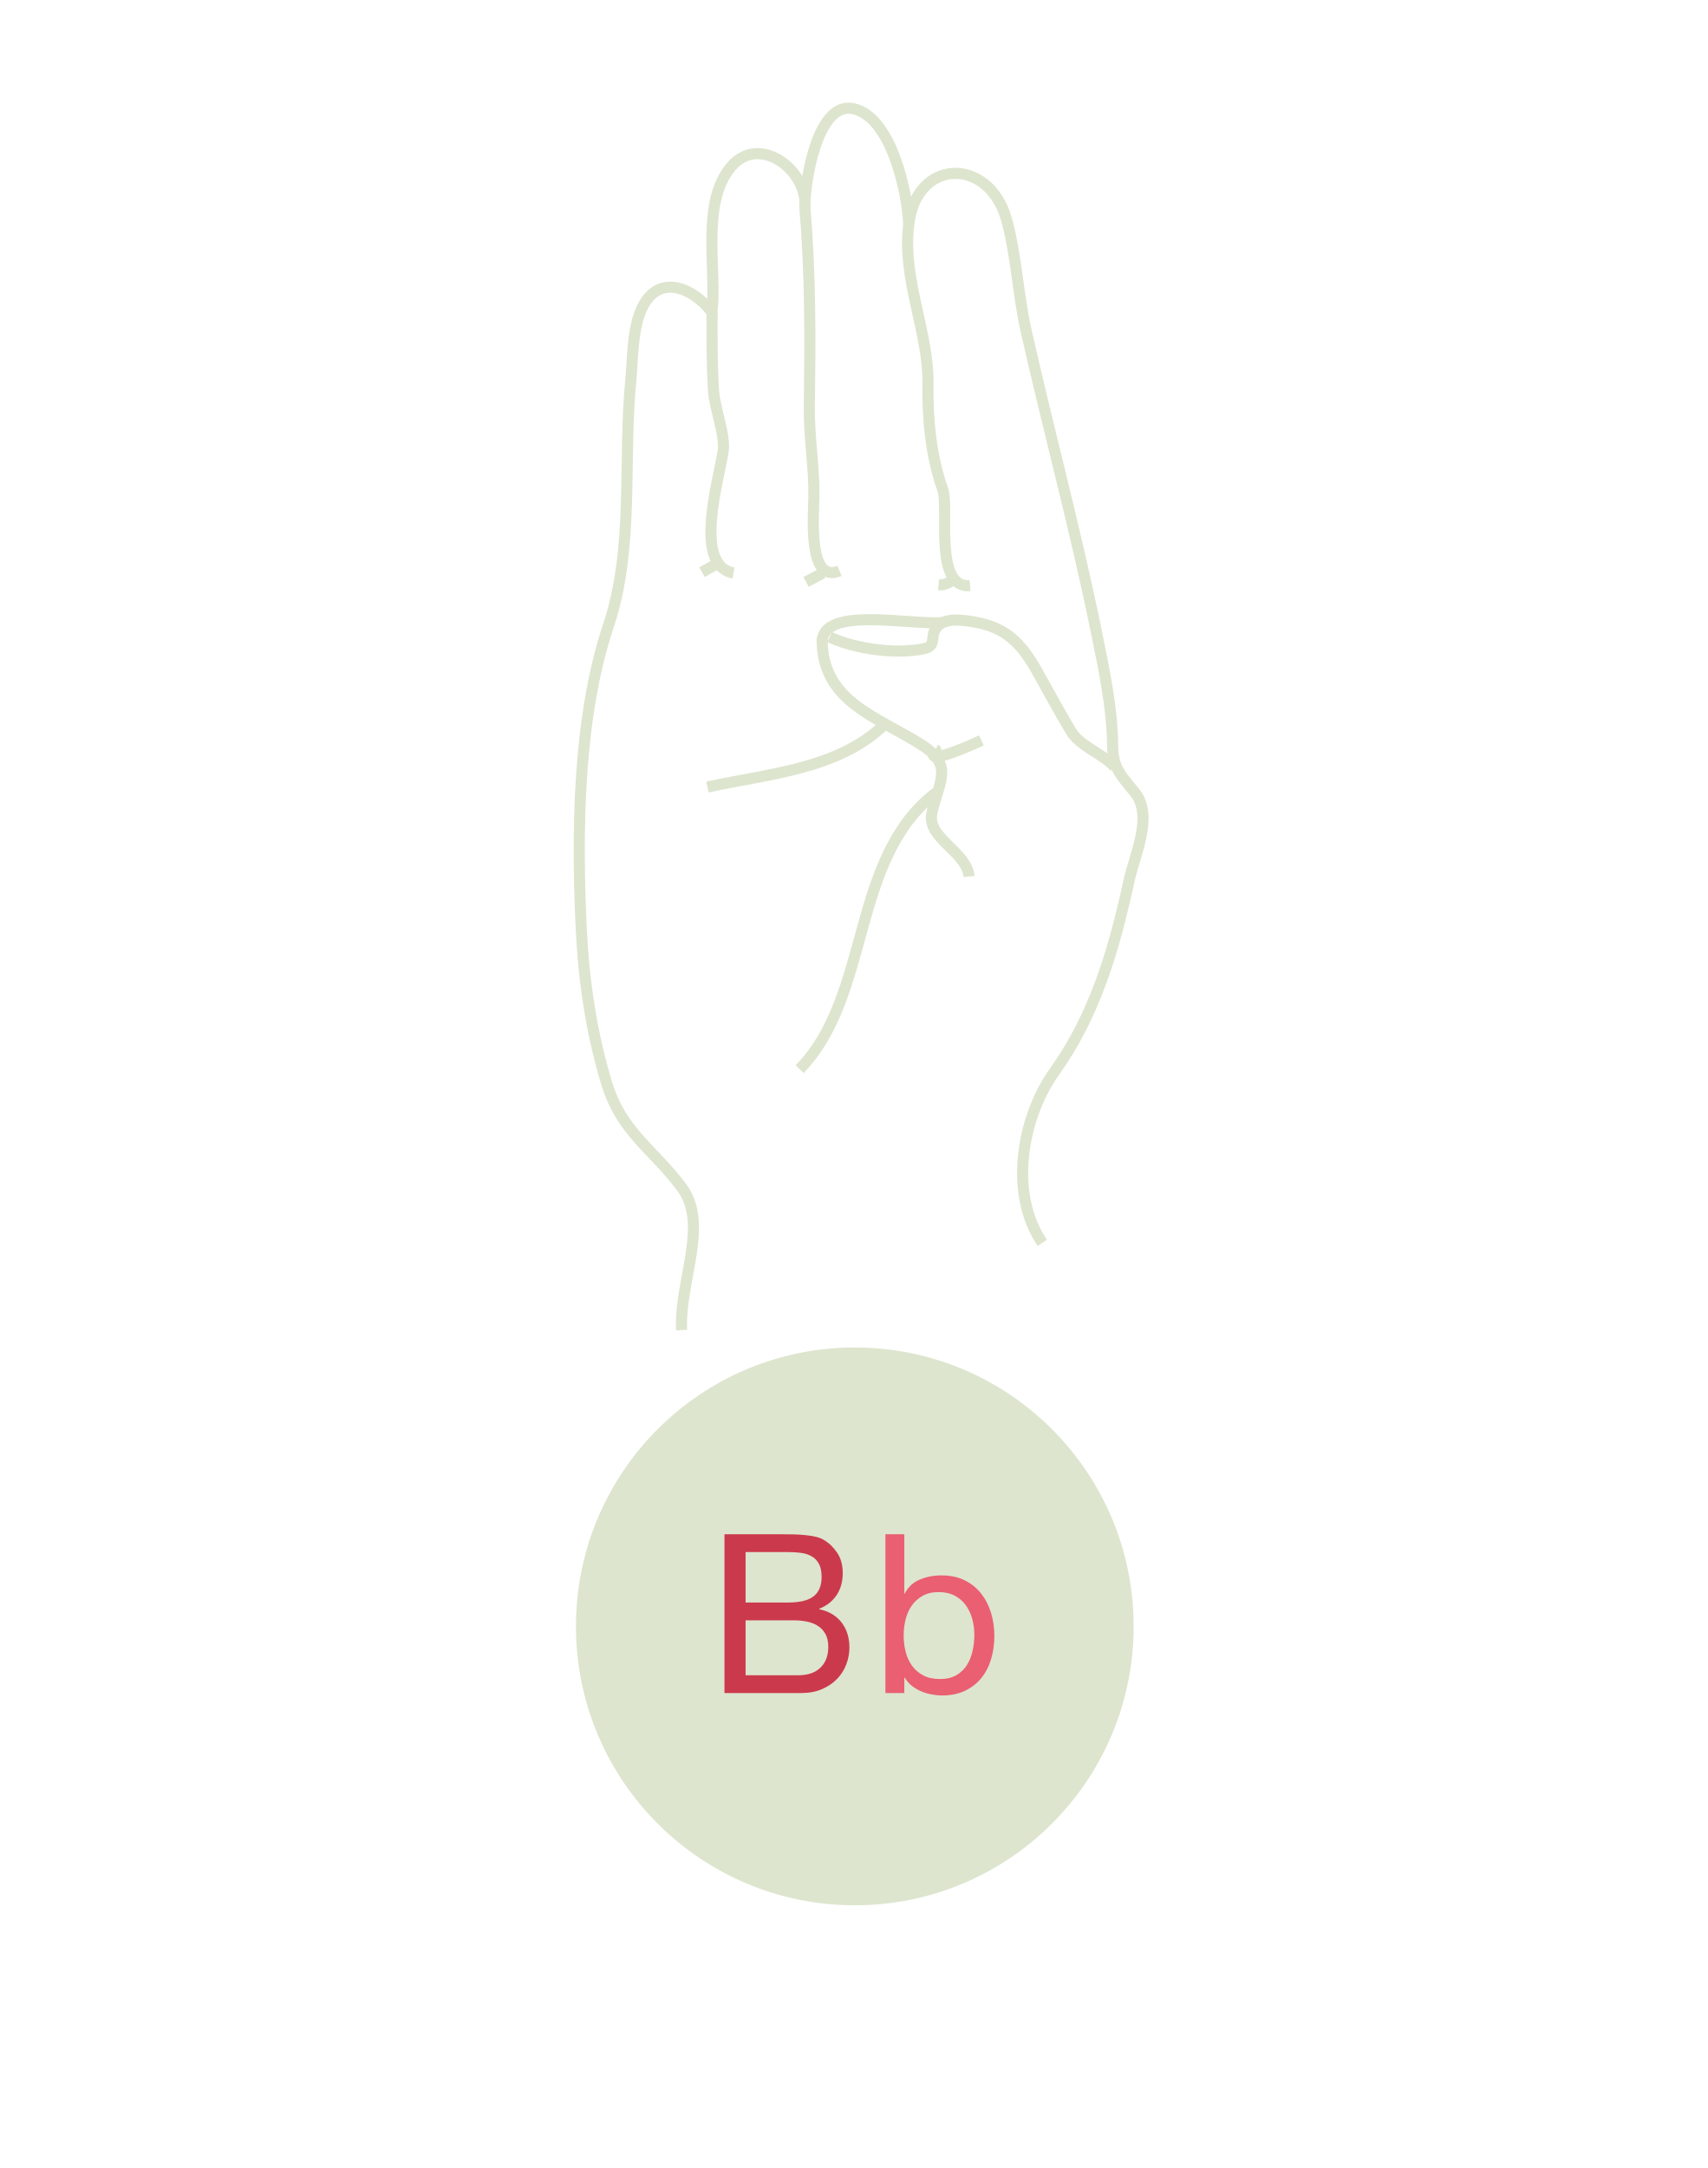
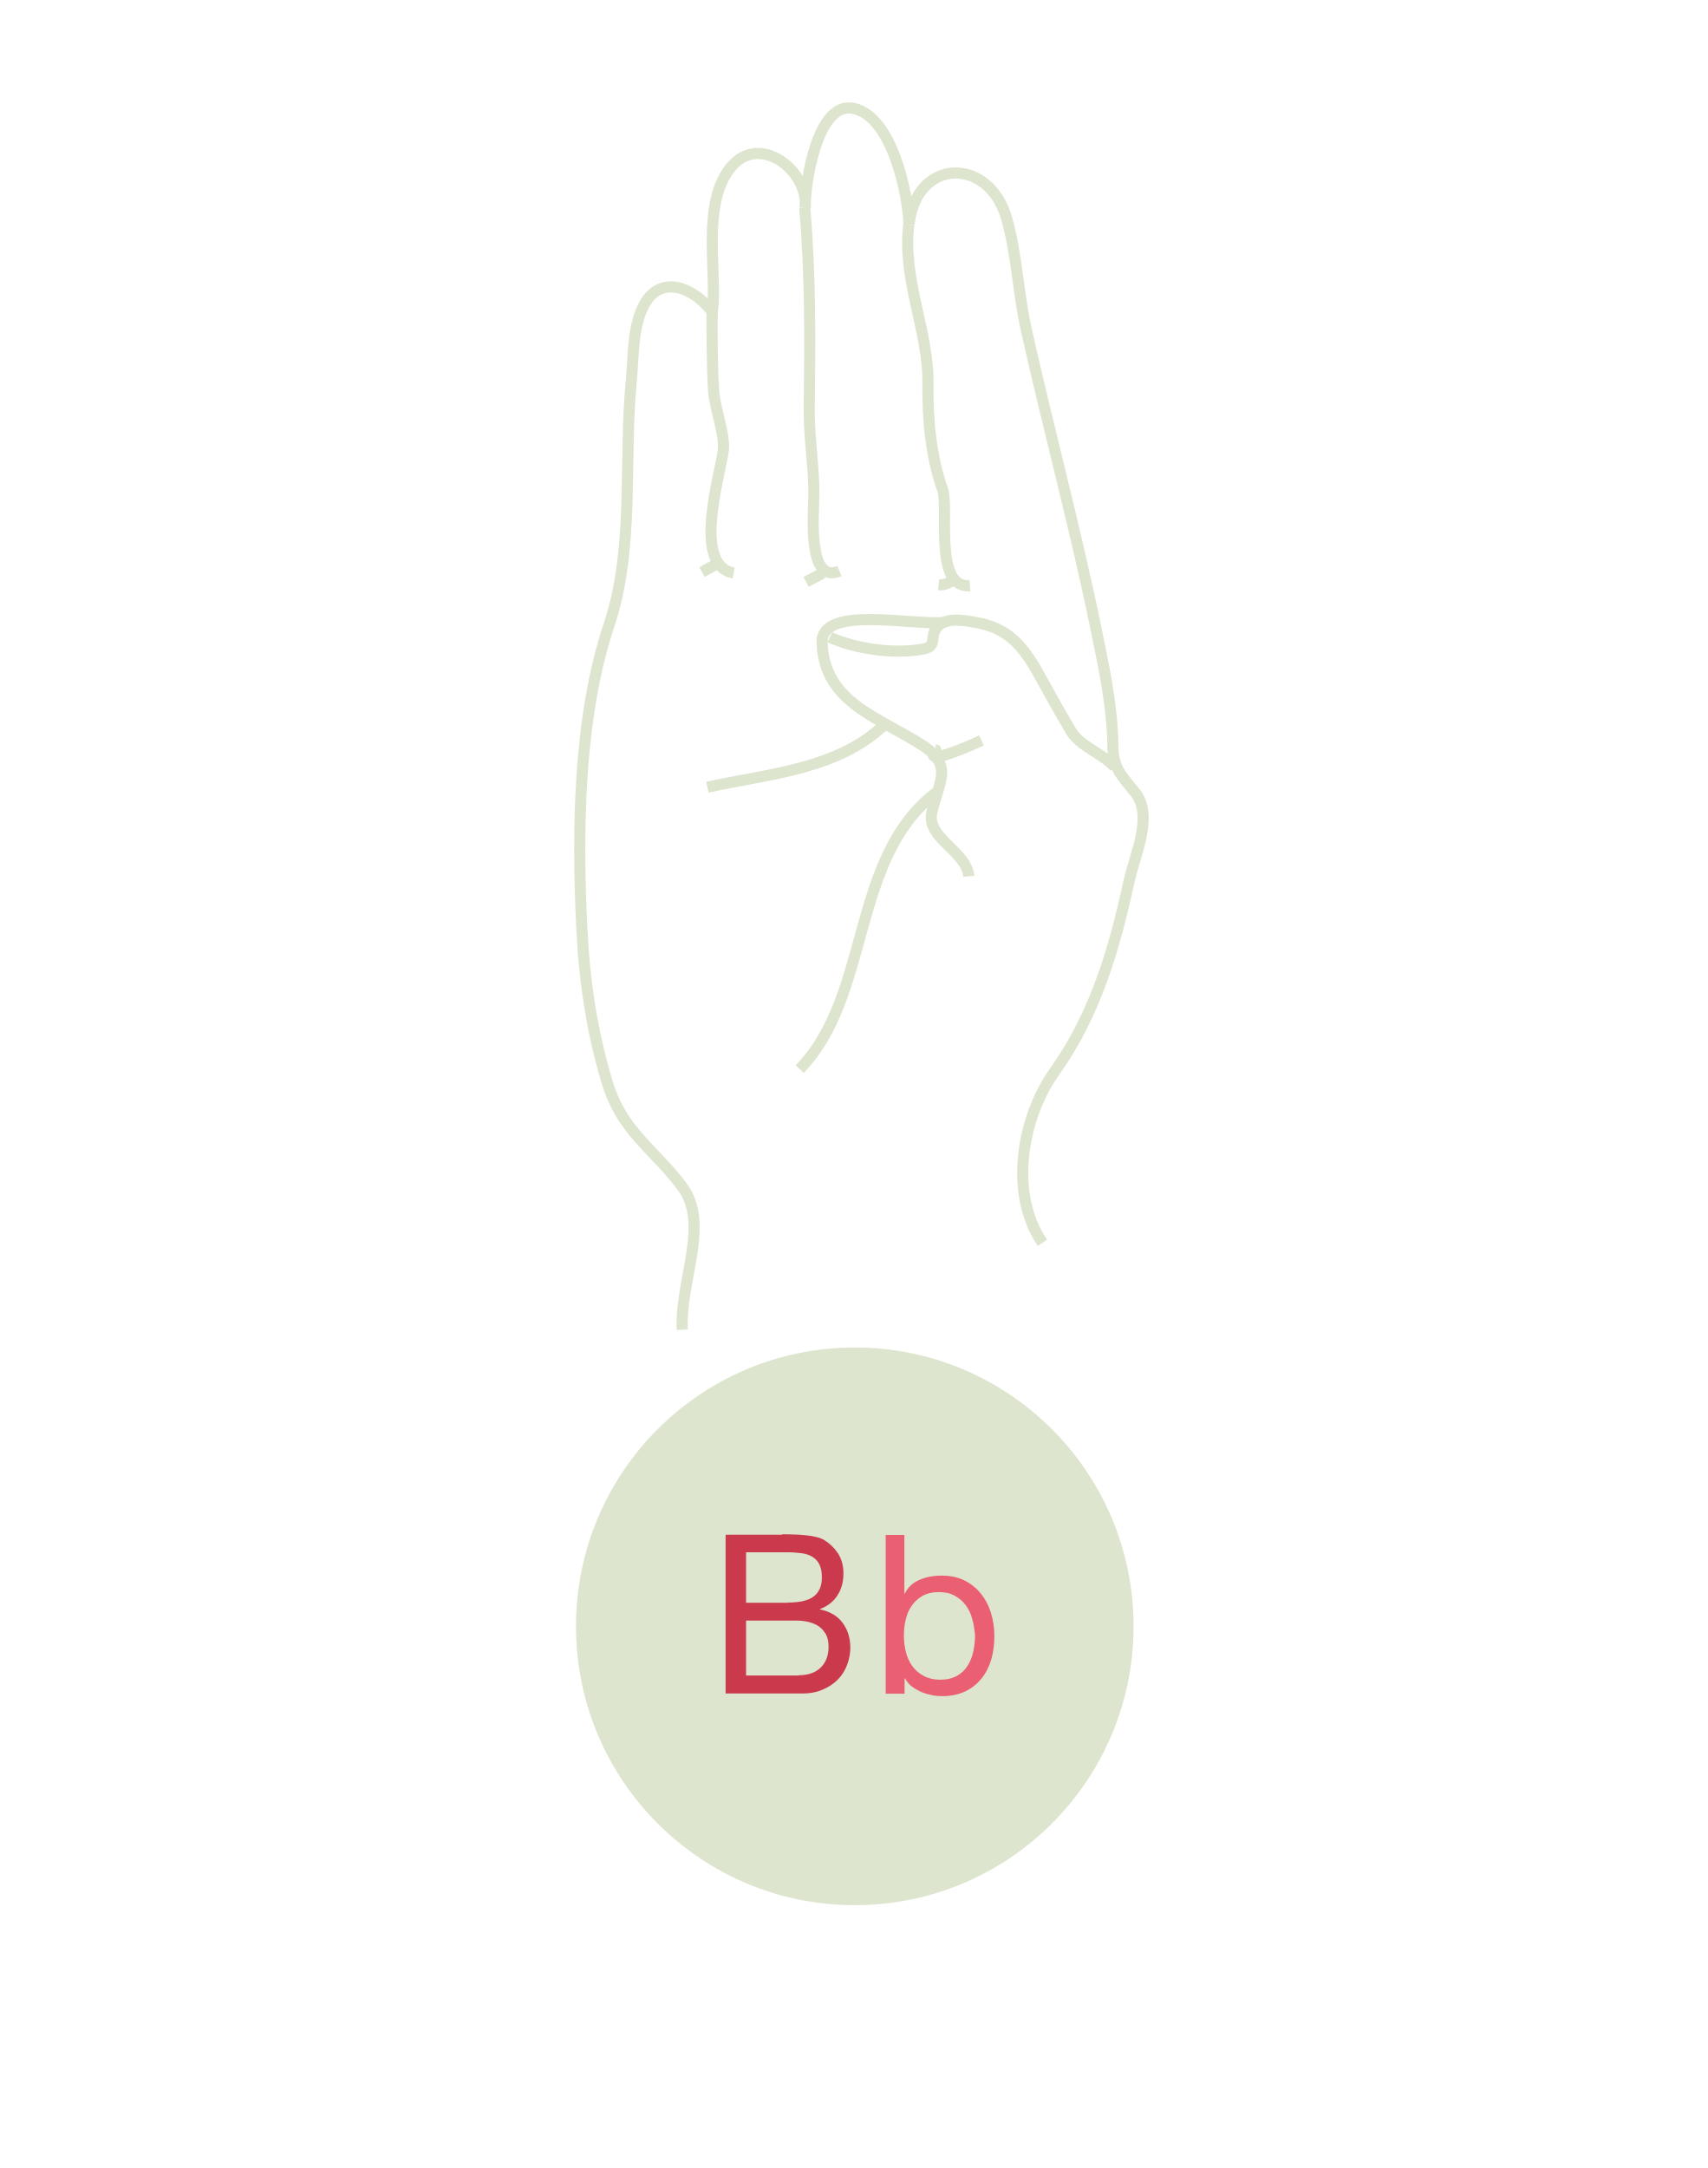
<svg xmlns="http://www.w3.org/2000/svg" version="1.1" viewBox="0 0 768 975" enable-background="new 0 0 768 975" xml:space="preserve">
-   <g id="circle">
-     <circle fill="#DDE5CE" cx="384.51" cy="731.426" r="125.426" />
-   </g>
-   <g id="bb">
-     <g>
-       <path fill="#CB394D" d="M351.784,689.998c1.533,0,3.183,0.018,4.95,0.051c1.766,0.034,3.516,0.134,5.25,0.3    c1.733,0.167,3.35,0.417,4.85,0.75c1.5,0.334,2.783,0.834,3.85,1.5c2.333,1.399,4.315,3.334,5.95,5.8    c1.633,2.467,2.45,5.5,2.45,9.1c0,3.801-0.917,7.085-2.75,9.851c-1.834,2.767-4.45,4.817-7.85,6.149v0.2    c4.4,0.935,7.766,2.935,10.1,6c2.333,3.067,3.5,6.8,3.5,11.2c0,2.6-0.467,5.135-1.4,7.6c-0.935,2.468-2.317,4.65-4.15,6.551    c-1.834,1.899-4.1,3.434-6.8,4.6c-2.7,1.167-5.817,1.75-9.35,1.75h-34.5v-71.4H351.784z M354.383,720.698    c5.4,0,9.283-0.95,11.65-2.85c2.365-1.9,3.55-4.75,3.55-8.55c0-2.533-0.4-4.533-1.2-6c-0.8-1.466-1.9-2.601-3.3-3.4    s-3.017-1.315-4.85-1.55c-1.834-0.233-3.784-0.351-5.85-0.351h-19v22.7H354.383z M359.184,753.398c4.2,0,7.483-1.133,9.85-3.4    c2.365-2.266,3.55-5.399,3.55-9.399c0-2.333-0.435-4.266-1.3-5.8c-0.867-1.533-2.018-2.75-3.45-3.65    c-1.435-0.9-3.084-1.533-4.95-1.9c-1.867-0.365-3.8-0.55-5.8-0.55h-21.7v24.7H359.184z" />
-       <path fill="#EA5F72" d="M406.783,689.998v26.7h0.2c1.399-2.865,3.6-4.95,6.6-6.25s6.3-1.95,9.9-1.95c4,0,7.482,0.734,10.449,2.2    c2.966,1.468,5.434,3.45,7.4,5.95c1.966,2.5,3.45,5.385,4.45,8.65c1,3.267,1.5,6.734,1.5,10.399c0,3.667-0.484,7.135-1.45,10.4    c-0.967,3.267-2.435,6.117-4.4,8.55c-1.967,2.435-4.434,4.35-7.399,5.75c-2.968,1.4-6.417,2.1-10.351,2.1    c-1.267,0-2.684-0.134-4.25-0.399c-1.566-0.268-3.117-0.7-4.649-1.3c-1.534-0.601-2.984-1.416-4.351-2.45    c-1.367-1.033-2.517-2.315-3.449-3.851h-0.2v6.9h-8.5v-71.4H406.783z M437.333,728.049c-0.635-2.301-1.6-4.351-2.9-6.15    c-1.3-1.8-2.967-3.232-5-4.3c-2.034-1.065-4.417-1.601-7.149-1.601c-2.867,0-5.3,0.567-7.3,1.7c-2,1.135-3.635,2.617-4.9,4.45    c-1.268,1.834-2.185,3.917-2.75,6.25c-0.567,2.334-0.85,4.7-0.85,7.1c0,2.535,0.3,4.984,0.899,7.351    c0.601,2.367,1.55,4.45,2.851,6.25c1.3,1.8,2.982,3.25,5.05,4.35c2.065,1.101,4.565,1.65,7.5,1.65c2.933,0,5.383-0.565,7.35-1.7    c1.966-1.133,3.55-2.633,4.75-4.5c1.2-1.865,2.065-4,2.601-6.4c0.532-2.399,0.8-4.865,0.8-7.399    C438.283,732.698,437.966,730.349,437.333,728.049z" />
-     </g>
-   </g>
-   <g id="b">
-     <g>
-       <path fill="none" stroke="#DDE5CE" stroke-width="5" stroke-miterlimit="10" d="M468.859,558.942    c-15.111-22.047-9.289-56.341,5.49-77.016c18.349-25.647,26.861-55.236,33.471-85.666c2.592-11.929,11.124-29.326,2.687-39.812    c-6.205-7.713-9.904-10.981-10.001-20.755c-0.177-17.884-4.14-35.918-7.713-53.359c-9.188-44.846-21.188-89.047-31.248-133.695    c-3.666-16.275-4.343-34.049-8.809-49.968c-7.97-28.412-40.766-27.586-43.956,2.472c-0.525-14.287-7.654-48.275-24.746-52.223    c-16.695-3.87-22.215,34.17-21.987,44.551c1.635-16.482-20.137-33.535-33.021-18.672c-13.917,16.054-6.601,46.234-8.741,65.6    c-9.329-11.97-25.158-17.584-32.144-0.383c-3.754,9.246-3.458,21.351-4.399,31.103c-3.552,36.793,1.639,75.24-10.071,110.3    c-13.778,41.253-14.254,92.694-12.236,135.824c1.107,23.653,4.572,47.244,11.468,69.93c6.679,21.973,20.608,29.323,33.613,46.632    c12.691,16.858-1.027,42.146,0.085,64.361" />
-       <path fill="none" stroke="#DDE5CE" stroke-width="5" stroke-miterlimit="10" d="M369.839,286.541    c-0.745,29.013,24.779,35.625,45.012,48.62c14.459,9.286,7.269,16.464,4.323,30.625c-2.344,11.201,15.706,17.168,16.729,28.408" />
-       <path fill="none" stroke="#DDE5CE" stroke-width="5" stroke-miterlimit="10" d="M501.485,344.996    c-5.544-6.204-15.543-9.148-19.836-16.314c-5.098-8.489-9.786-17.198-14.608-25.842c-7.168-12.849-13.81-20.571-28.778-23.114    c-5.069-0.861-13.721-2.354-17.241,2.817c-2.811,4.128,0.448,7.972-5.505,9.212c-12.656,2.635-30.623,0.084-42.349-5.213" />
-       <path fill="none" stroke="#DDE5CE" stroke-width="5" stroke-miterlimit="10" d="M420.921,337.161    c0.113,0.049-8.653,9.107,20.55-4.175" />
-       <path fill="none" stroke="#DDE5CE" stroke-width="5" stroke-miterlimit="10" d="M420.921,356.592    c-38.599,29.663-28.87,91.051-61.236,124.229" />
-       <path fill="none" stroke="#DDE5CE" stroke-width="5" stroke-miterlimit="10" d="M397.794,325.869    c-20.776,20.125-52.144,22.056-79.567,28.083" />
-       <path fill="none" stroke="#DDE5CE" stroke-width="5" stroke-miterlimit="10" d="M424.01,280.038    c-15.971,0.918-53.972-7.371-54.17,8.629" />
-       <path fill="none" stroke="#DDE5CE" stroke-width="5" stroke-miterlimit="10" d="M408.78,101.143    c-3.145,24.193,8.995,48.168,8.636,71.391c-0.24,15.459,1.347,32.942,6.649,47.558c2.994,8.253-4.222,44.697,12.288,43.289" />
-       <path fill="none" stroke="#DDE5CE" stroke-width="5" stroke-miterlimit="10" d="M429.104,260.262c0,0-2.769,3.1-6.917,2.743" />
-       <path fill="none" stroke="#DDE5CE" stroke-width="5" stroke-miterlimit="10" d="M362.047,93.471    c2.608,30.214,2.397,59.311,2.005,89.482c-0.177,13.617,2.184,26.514,2.072,39.889c-0.07,8.37-3.026,40.076,11.506,33.884" />
-       <line fill="none" stroke="#DDE5CE" stroke-width="5" stroke-miterlimit="10" x1="370.038" y1="257.753" x2="362.592" y2="261.711" />
-       <path fill="none" stroke="#DDE5CE" stroke-width="5" stroke-miterlimit="10" d="M320.285,140.398    c-0.02,11.803-0.043,23.607,0.686,35.393c0.492,7.955,5.446,19.958,4.312,27.242c-2.023,13.007-13.617,51.4,4.677,54.66" />
-       <line fill="none" stroke="#DDE5CE" stroke-width="5" stroke-miterlimit="10" x1="321.511" y1="254.057" x2="315.802" y2="257.33" />
-     </g>
-   </g>
+   <circle fill="#DDE5CE" cx="384.5" cy="731.4" r="125.4" />
+   <path fill="#CB394D" d="M351.8 690c1.5 0 3.2 0 5 0.1 1.8 0 3.5 0.1 5.3 0.3 1.7 0.2 3.4 0.4 4.9 0.8 1.5 0.3 2.8 0.8 3.9 1.5 2.3 1.4 4.3 3.3 6 5.8 1.6 2.5 2.5 5.5 2.5 9.1 0 3.8-0.9 7.1-2.7 9.9 -1.8 2.8-4.4 4.8-7.8 6.1v0.2c4.4 0.9 7.8 2.9 10.1 6 2.3 3.1 3.5 6.8 3.5 11.2 0 2.6-0.5 5.1-1.4 7.6 -0.9 2.5-2.3 4.7-4.1 6.6 -1.8 1.9-4.1 3.4-6.8 4.6 -2.7 1.2-5.8 1.8-9.3 1.8h-34.5v-71.4H351.8zM354.4 720.7c5.4 0 9.3-0.9 11.7-2.8 2.4-1.9 3.6-4.7 3.6-8.5 0-2.5-0.4-4.5-1.2-6 -0.8-1.5-1.9-2.6-3.3-3.4s-3-1.3-4.8-1.5c-1.8-0.2-3.8-0.4-5.8-0.4h-19v22.7H354.4zM359.2 753.4c4.2 0 7.5-1.1 9.9-3.4 2.4-2.3 3.6-5.4 3.6-9.4 0-2.3-0.4-4.3-1.3-5.8 -0.9-1.5-2-2.7-3.4-3.6 -1.4-0.9-3.1-1.5-4.9-1.9 -1.9-0.4-3.8-0.5-5.8-0.5h-21.7v24.7H359.2z" />
+   <path fill="#EA5F72" d="M406.8 690v26.7h0.2c1.4-2.9 3.6-4.9 6.6-6.2s6.3-1.9 9.9-1.9c4 0 7.5 0.7 10.4 2.2 3 1.5 5.4 3.5 7.4 6 2 2.5 3.5 5.4 4.5 8.7 1 3.3 1.5 6.7 1.5 10.4 0 3.7-0.5 7.1-1.4 10.4 -1 3.3-2.4 6.1-4.4 8.6 -2 2.4-4.4 4.4-7.4 5.8 -3 1.4-6.4 2.1-10.4 2.1 -1.3 0-2.7-0.1-4.2-0.4 -1.6-0.3-3.1-0.7-4.6-1.3 -1.5-0.6-3-1.4-4.4-2.4 -1.4-1-2.5-2.3-3.4-3.9h-0.2v6.9h-8.5v-71.4H406.8zM437.3 728c-0.6-2.3-1.6-4.4-2.9-6.1 -1.3-1.8-3-3.2-5-4.3 -2-1.1-4.4-1.6-7.1-1.6 -2.9 0-5.3 0.6-7.3 1.7 -2 1.1-3.6 2.6-4.9 4.5 -1.3 1.8-2.2 3.9-2.7 6.3 -0.6 2.3-0.8 4.7-0.8 7.1 0 2.5 0.3 5 0.9 7.4 0.6 2.4 1.6 4.5 2.9 6.3 1.3 1.8 3 3.3 5.1 4.4 2.1 1.1 4.6 1.7 7.5 1.7 2.9 0 5.4-0.6 7.4-1.7 2-1.1 3.6-2.6 4.8-4.5 1.2-1.9 2.1-4 2.6-6.4 0.5-2.4 0.8-4.9 0.8-7.4C438.3 732.7 438 730.3 437.3 728z" />
+   <path fill="none" stroke="#DDE5CE" stroke-width="5" stroke-miterlimit="10" d="M468.9 558.9c-15.1-22-9.3-56.3 5.5-77 18.3-25.6 26.9-55.2 33.5-85.7 2.6-11.9 11.1-29.3 2.7-39.8 -6.2-7.7-9.9-11-10-20.8 -0.2-17.9-4.1-35.9-7.7-53.4 -9.2-44.8-21.2-89-31.2-133.7 -3.7-16.3-4.3-34-8.8-50 -8-28.4-40.8-27.6-44 2.5 -0.5-14.3-7.7-48.3-24.7-52.2 -16.7-3.9-22.2 34.2-22 44.6 1.6-16.5-20.1-33.5-33-18.7 -13.9 16.1-6.6 46.2-8.7 65.6 -9.3-12-25.2-17.6-32.1-0.4 -3.8 9.2-3.5 21.4-4.4 31.1 -3.6 36.8 1.6 75.2-10.1 110.3 -13.8 41.3-14.3 92.7-12.2 135.8 1.1 23.7 4.6 47.2 11.5 69.9 6.7 22 20.6 29.3 33.6 46.6 12.7 16.9-1 42.1 0.1 64.4" />
+   <path fill="none" stroke="#DDE5CE" stroke-width="5" stroke-miterlimit="10" d="M369.8 286.5c-0.7 29 24.8 35.6 45 48.6 14.5 9.3 7.3 16.5 4.3 30.6 -2.3 11.2 15.7 17.2 16.7 28.4" />
+   <path fill="none" stroke="#DDE5CE" stroke-width="5" stroke-miterlimit="10" d="M501.5 345c-5.5-6.2-15.5-9.1-19.8-16.3 -5.1-8.5-9.8-17.2-14.6-25.8 -7.2-12.8-13.8-20.6-28.8-23.1 -5.1-0.9-13.7-2.4-17.2 2.8 -2.8 4.1 0.4 8-5.5 9.2 -12.7 2.6-30.6 0.1-42.3-5.2" />
+   <path fill="none" stroke="#DDE5CE" stroke-width="5" stroke-miterlimit="10" d="M420.9 337.2c0.1 0-8.7 9.1 20.6-4.2" />
+   <path fill="none" stroke="#DDE5CE" stroke-width="5" stroke-miterlimit="10" d="M420.9 356.6c-38.6 29.7-28.9 91.1-61.2 124.2" />
+   <path fill="none" stroke="#DDE5CE" stroke-width="5" stroke-miterlimit="10" d="M397.8 325.9c-20.8 20.1-52.1 22.1-79.6 28.1" />
+   <path fill="none" stroke="#DDE5CE" stroke-width="5" stroke-miterlimit="10" d="M424 280c-16 0.9-54-7.4-54.2 8.6" />
+   <path fill="none" stroke="#DDE5CE" stroke-width="5" stroke-miterlimit="10" d="M408.8 101.1c-3.1 24.2 9 48.2 8.6 71.4 -0.2 15.5 1.3 32.9 6.6 47.6 3 8.3-4.2 44.7 12.3 43.3" />
+   <path fill="none" stroke="#DDE5CE" stroke-width="5" stroke-miterlimit="10" d="M429.1 260.3c0 0-2.8 3.1-6.9 2.7" />
+   <path fill="none" stroke="#DDE5CE" stroke-width="5" stroke-miterlimit="10" d="M362 93.5c2.6 30.2 2.4 59.3 2 89.5 -0.2 13.6 2.2 26.5 2.1 39.9 -0.1 8.4-3 40.1 11.5 33.9" />
+   <line fill="none" stroke="#DDE5CE" stroke-width="5" stroke-miterlimit="10" x1="370" y1="257.8" x2="362.6" y2="261.7" />
+   <path fill="none" stroke="#DDE5CE" stroke-width="5" stroke-miterlimit="10" d="M320.3 140.4c0 11.8 0 23.6 0.7 35.4 0.5 8 5.4 20 4.3 27.2 -2 13-13.6 51.4 4.7 54.7" />
+   <line fill="none" stroke="#DDE5CE" stroke-width="5" stroke-miterlimit="10" x1="321.5" y1="254.1" x2="315.8" y2="257.3" />
</svg>
